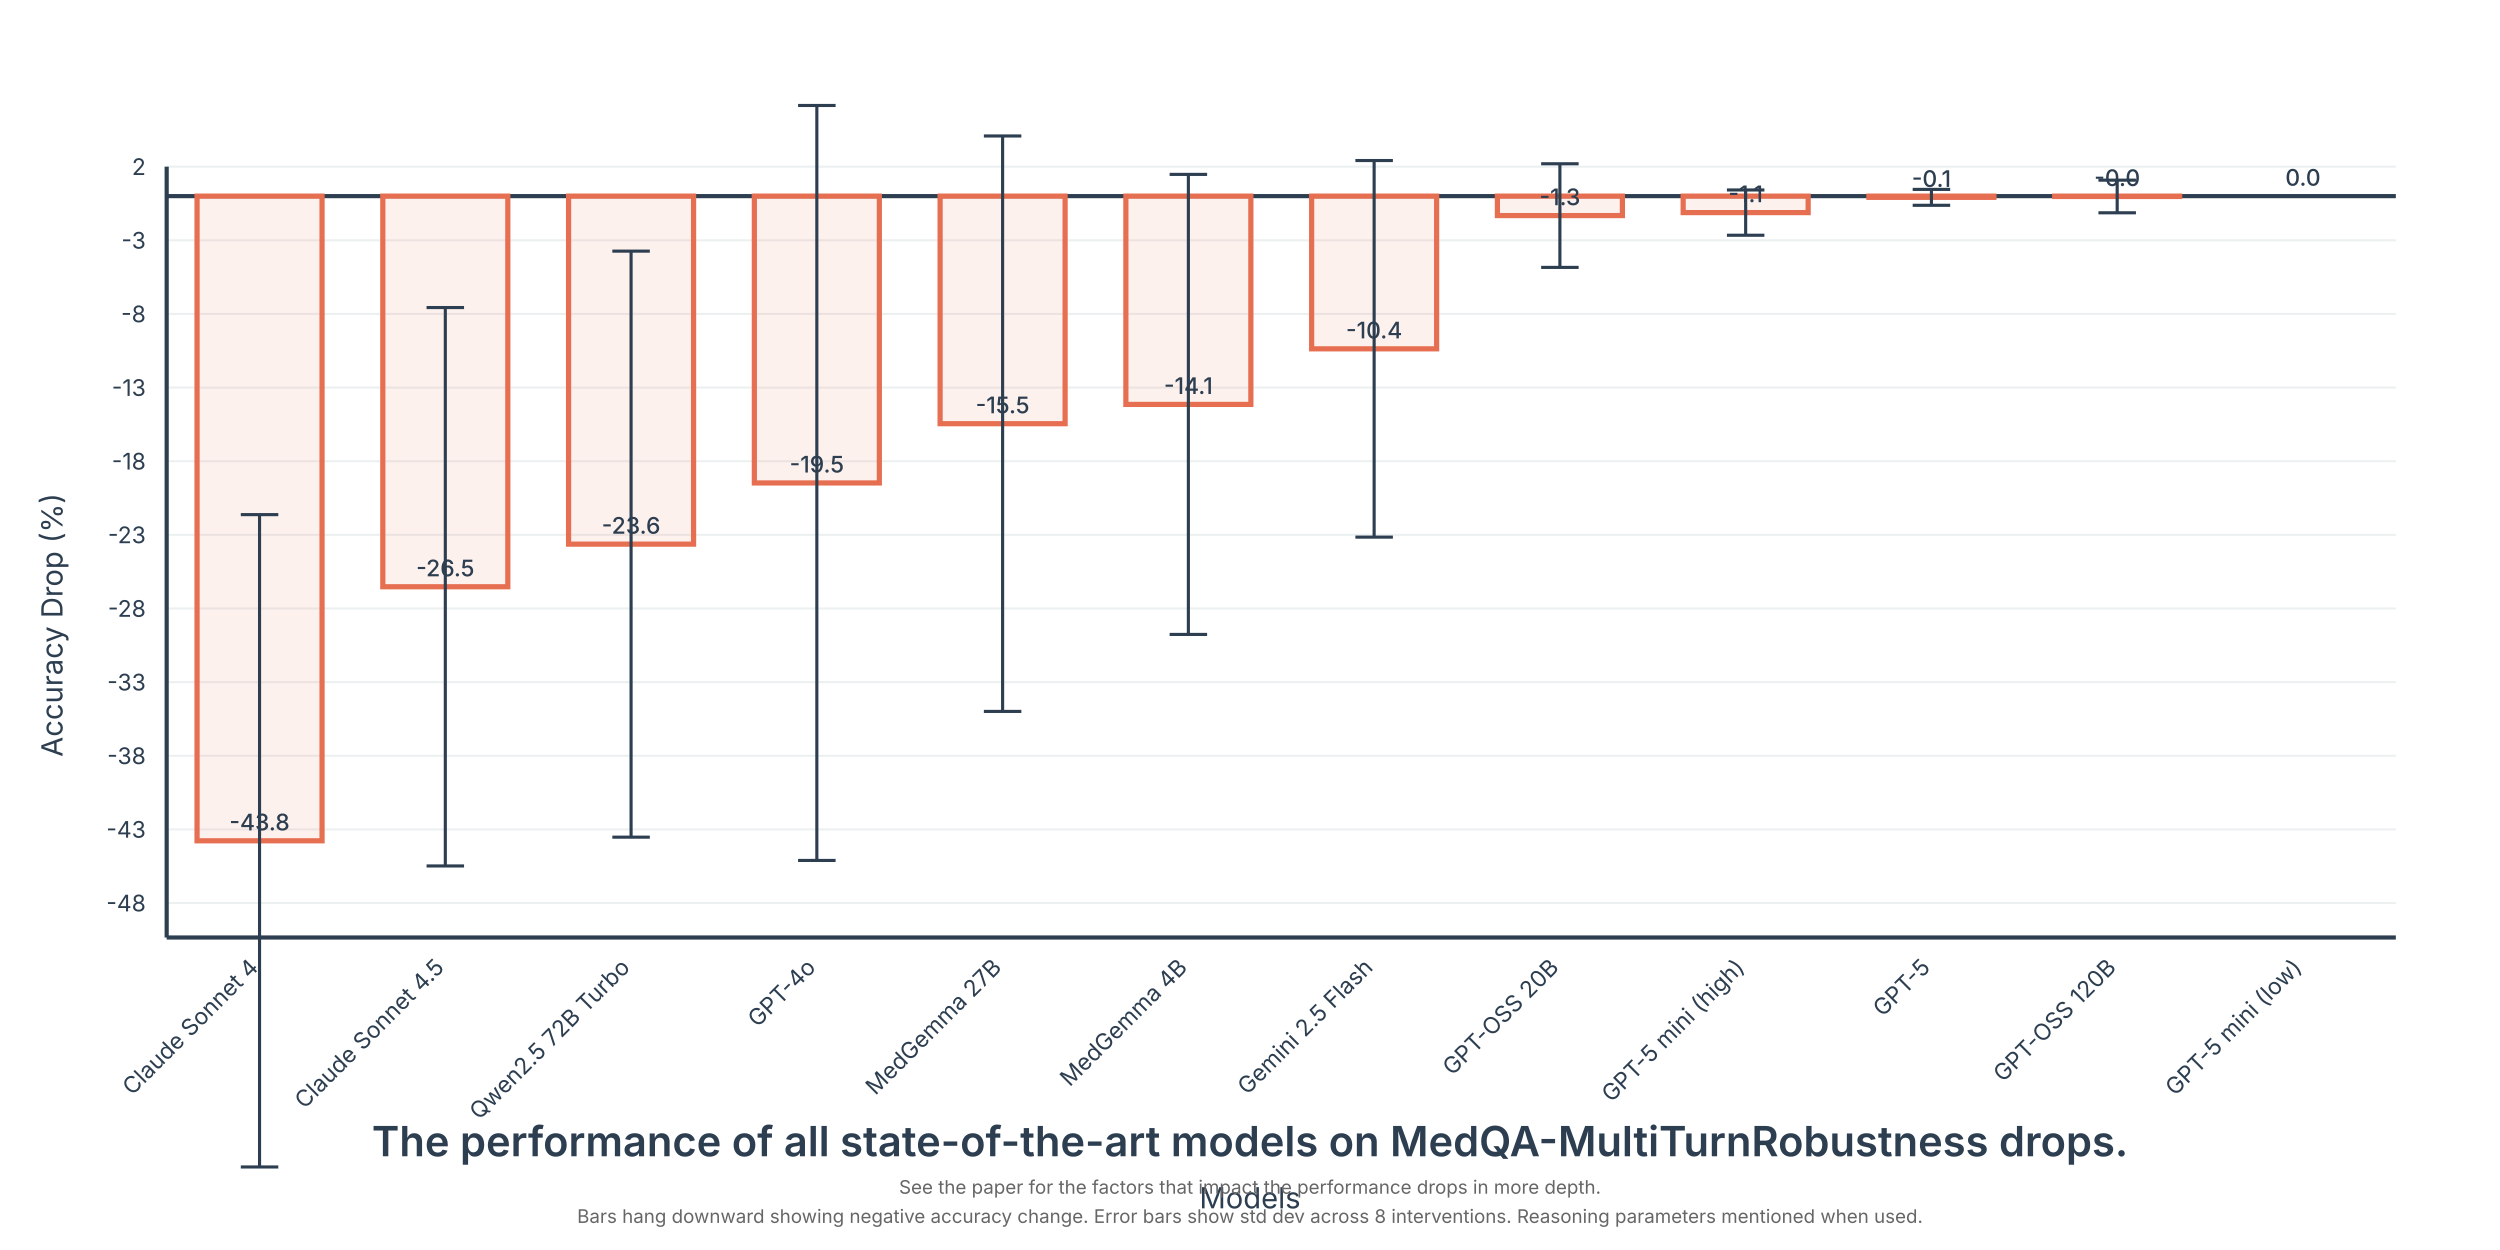
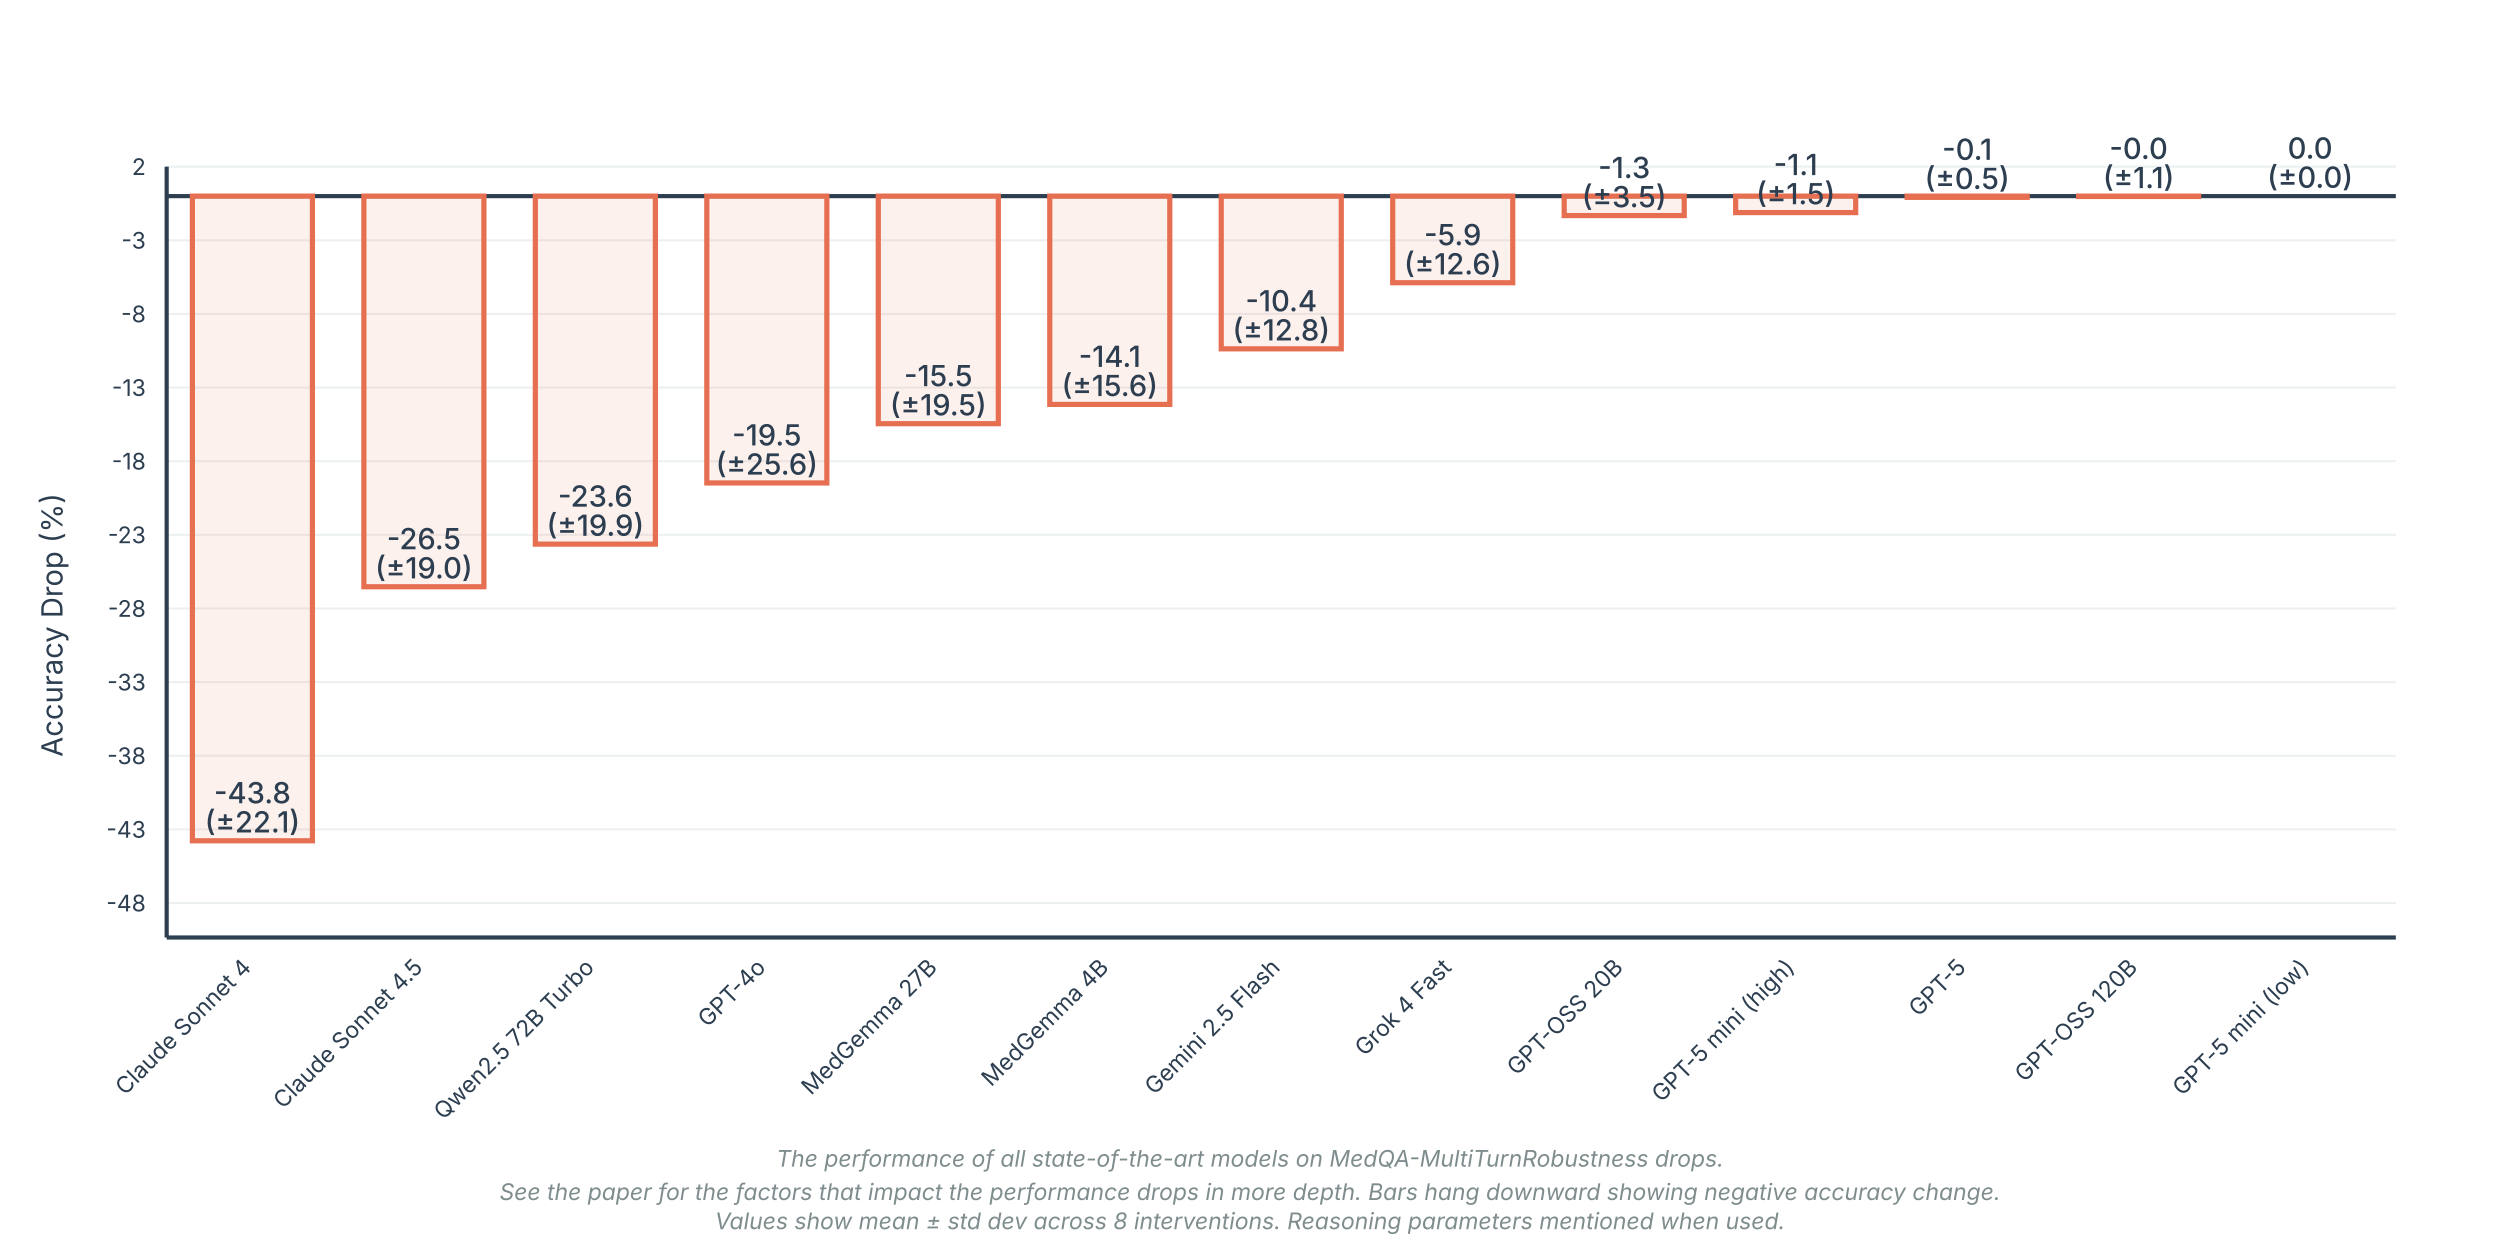
<svg xmlns="http://www.w3.org/2000/svg" viewBox="0 0 1200 600" width="1200" height="600">
  <defs>
    <style>
      .grid-line { stroke: #ECF0F1; stroke-width: 1; }
      .axis-line { stroke: #2C3E50; stroke-width: 2; }
      .zero-line { stroke: #2C3E50; stroke-width: 2; }
      .bar { fill: rgba(231, 111, 81, 0.1); stroke: #E76F51; stroke-width: 2.5; }
      .error-bar { stroke: #2C3E50; stroke-width: 1.5; }
      .label { font-family: -apple-system, BlinkMacSystemFont, sans-serif; font-size: 11px; fill: #2C3E50; }
-       .value-label { font-family: -apple-system, BlinkMacSystemFont, sans-serif; font-size: 11px; fill: #2C3E50; font-weight: 500; }
+       .value-label { font-family: -apple-system, BlinkMacSystemFont, sans-serif; font-size: 14px; fill: #2C3E50; font-weight: 500; }
      .axis-label { font-family: -apple-system, BlinkMacSystemFont, sans-serif; font-size: 14px; fill: #2C3E50; }
      .title { font-family: -apple-system, BlinkMacSystemFont, sans-serif; font-size: 20px; fill: #2C3E50; font-weight: 600; }
-       .caption { font-family: -apple-system, BlinkMacSystemFont, sans-serif; font-size: 9px; fill: #666; }
+       .caption { font-family: -apple-system, BlinkMacSystemFont, sans-serif; font-size: 11px; fill: #7f8c8d; font-style: italic; }
    </style>
  </defs>
  <rect width="100%" height="100%" fill="white" />
  <line x1="80" y1="80.0" x2="1150" y2="80.0" class="grid-line" />
  <text x="70" y="84.0" text-anchor="end" class="label">2</text>
  <line x1="80" y1="115.346" x2="1150" y2="115.346" class="grid-line" />
  <text x="70" y="119.346" text-anchor="end" class="label">-3</text>
  <line x1="80" y1="150.692" x2="1150" y2="150.692" class="grid-line" />
  <text x="70" y="154.692" text-anchor="end" class="label">-8</text>
  <line x1="80" y1="186.038" x2="1150" y2="186.038" class="grid-line" />
  <text x="70" y="190.038" text-anchor="end" class="label">-13</text>
  <line x1="80" y1="221.384" x2="1150" y2="221.384" class="grid-line" />
  <text x="70" y="225.384" text-anchor="end" class="label">-18</text>
  <line x1="80" y1="256.729" x2="1150" y2="256.729" class="grid-line" />
  <text x="70" y="260.729" text-anchor="end" class="label">-23</text>
  <line x1="80" y1="292.075" x2="1150" y2="292.075" class="grid-line" />
  <text x="70" y="296.075" text-anchor="end" class="label">-28</text>
  <line x1="80" y1="327.421" x2="1150" y2="327.421" class="grid-line" />
  <text x="70" y="331.421" text-anchor="end" class="label">-33</text>
  <line x1="80" y1="362.767" x2="1150" y2="362.767" class="grid-line" />
  <text x="70" y="366.767" text-anchor="end" class="label">-38</text>
  <line x1="80" y1="398.113" x2="1150" y2="398.113" class="grid-line" />
  <text x="70" y="402.113" text-anchor="end" class="label">-43</text>
  <line x1="80" y1="433.459" x2="1150" y2="433.459" class="grid-line" />
  <text x="70" y="437.459" text-anchor="end" class="label">-48</text>
  <line x1="80" y1="94.138" x2="1150" y2="94.138" class="zero-line" />
  <line x1="80" y1="80" x2="80" y2="450" class="axis-line" />
  <line x1="80" y1="450" x2="1150" y2="450" class="axis-line" />
-   <text x="600.0" y="580" text-anchor="middle" class="axis-label">Models</text>
  <text x="30" y="300.0" text-anchor="middle" class="axis-label" transform="rotate(-90, 30, 300.0)">Accuracy Drop (%)</text>
-   <rect x="94.583" y="94.138" width="60" height="309.445" class="bar">
+   <rect x="92.346" y="94.138" width="57.615" height="309.445" class="bar">
    </rect>
-   <line x1="124.583" y1="247.022" x2="124.583" y2="560.145" class="error-bar" />
-   <line x1="115.583" y1="247.022" x2="133.583" y2="247.022" class="error-bar" />
-   <line x1="115.583" y1="560.145" x2="133.583" y2="560.145" class="error-bar" />
-   <text x="124.583" y="398.583" text-anchor="middle" class="value-label">-43.8</text>
-   <text x="124.583" y="465" text-anchor="end" class="label" transform="rotate(-45, 124.5833, 465)">Claude Sonnet 4</text>
-   <rect x="183.75" y="94.138" width="60" height="187.502" class="bar">
+   <text x="121.154" y="385.583" text-anchor="middle" class="value-label">-43.8</text>
+   <text x="121.154" y="399.583" text-anchor="middle" class="value-label" font-size="11">(±22.1)</text>
+   <text x="121.154" y="465" text-anchor="end" class="label" transform="rotate(-45, 121.1538, 465)">Claude Sonnet 4</text>
+   <rect x="174.654" y="94.138" width="57.615" height="187.502" class="bar">
    </rect>
-   <line x1="213.75" y1="147.622" x2="213.75" y2="415.658" class="error-bar" />
-   <line x1="204.75" y1="147.622" x2="222.75" y2="147.622" class="error-bar" />
-   <line x1="204.75" y1="415.658" x2="222.75" y2="415.658" class="error-bar" />
-   <text x="213.75" y="276.64" text-anchor="middle" class="value-label">-26.5</text>
-   <text x="213.75" y="465" text-anchor="end" class="label" transform="rotate(-45, 213.75, 465)">Claude Sonnet 4.5</text>
-   <rect x="272.917" y="94.138" width="60" height="167.051" class="bar">
+   <text x="203.462" y="263.64" text-anchor="middle" class="value-label">-26.5</text>
+   <text x="203.462" y="277.64" text-anchor="middle" class="value-label" font-size="11">(±19.0)</text>
+   <text x="203.462" y="465" text-anchor="end" class="label" transform="rotate(-45, 203.4615, 465)">Claude Sonnet 4.5</text>
+   <rect x="256.962" y="94.138" width="57.615" height="167.051" class="bar">
    </rect>
-   <line x1="302.917" y1="120.544" x2="302.917" y2="401.836" class="error-bar" />
-   <line x1="293.917" y1="120.544" x2="311.917" y2="120.544" class="error-bar" />
-   <line x1="293.917" y1="401.836" x2="311.917" y2="401.836" class="error-bar" />
-   <text x="302.917" y="256.19" text-anchor="middle" class="value-label">-23.6</text>
-   <text x="302.917" y="465" text-anchor="end" class="label" transform="rotate(-45, 302.9167, 465)">Qwen2.5 72B Turbo</text>
-   <rect x="362.083" y="94.138" width="60" height="137.681" class="bar">
+   <text x="285.769" y="243.19" text-anchor="middle" class="value-label">-23.6</text>
+   <text x="285.769" y="257.19" text-anchor="middle" class="value-label" font-size="11">(±19.9)</text>
+   <text x="285.769" y="465" text-anchor="end" class="label" transform="rotate(-45, 285.7692, 465)">Qwen2.5 72B Turbo</text>
+   <rect x="339.269" y="94.138" width="57.615" height="137.681" class="bar">
    </rect>
-   <line x1="392.083" y1="50.627" x2="392.083" y2="413.011" class="error-bar" />
-   <line x1="383.083" y1="50.627" x2="401.083" y2="50.627" class="error-bar" />
-   <line x1="383.083" y1="413.011" x2="401.083" y2="413.011" class="error-bar" />
-   <text x="392.083" y="226.819" text-anchor="middle" class="value-label">-19.5</text>
-   <text x="392.083" y="465" text-anchor="end" class="label" transform="rotate(-45, 392.0833, 465)">GPT-4o</text>
-   <rect x="451.25" y="94.138" width="60" height="109.236" class="bar">
+   <text x="368.077" y="213.819" text-anchor="middle" class="value-label">-19.5</text>
+   <text x="368.077" y="227.819" text-anchor="middle" class="value-label" font-size="11">(±25.6)</text>
+   <text x="368.077" y="465" text-anchor="end" class="label" transform="rotate(-45, 368.0769, 465)">GPT-4o</text>
+   <rect x="421.577" y="94.138" width="57.615" height="109.236" class="bar">
    </rect>
-   <line x1="481.25" y1="65.269" x2="481.25" y2="341.479" class="error-bar" />
-   <line x1="472.25" y1="65.269" x2="490.25" y2="65.269" class="error-bar" />
-   <line x1="472.25" y1="341.479" x2="490.25" y2="341.479" class="error-bar" />
-   <text x="481.25" y="198.374" text-anchor="middle" class="value-label">-15.5</text>
-   <text x="481.25" y="465" text-anchor="end" class="label" transform="rotate(-45, 481.25, 465)">MedGemma 27B</text>
-   <rect x="540.417" y="94.138" width="60" height="99.978" class="bar">
+   <text x="450.385" y="185.374" text-anchor="middle" class="value-label">-15.5</text>
+   <text x="450.385" y="199.374" text-anchor="middle" class="value-label" font-size="11">(±19.5)</text>
+   <text x="450.385" y="465" text-anchor="end" class="label" transform="rotate(-45, 450.3846, 465)">MedGemma 27B</text>
+   <rect x="503.885" y="94.138" width="57.615" height="99.978" class="bar">
    </rect>
-   <line x1="570.417" y1="83.708" x2="570.417" y2="304.525" class="error-bar" />
-   <line x1="561.417" y1="83.708" x2="579.417" y2="83.708" class="error-bar" />
-   <line x1="561.417" y1="304.525" x2="579.417" y2="304.525" class="error-bar" />
-   <text x="570.417" y="189.117" text-anchor="middle" class="value-label">-14.1</text>
-   <text x="570.417" y="465" text-anchor="end" class="label" transform="rotate(-45, 570.4167, 465)">MedGemma 4B</text>
-   <rect x="629.583" y="94.138" width="60" height="73.301" class="bar">
+   <text x="532.692" y="176.117" text-anchor="middle" class="value-label">-14.1</text>
+   <text x="532.692" y="190.117" text-anchor="middle" class="value-label" font-size="11">(±15.6)</text>
+   <text x="532.692" y="465" text-anchor="end" class="label" transform="rotate(-45, 532.6923, 465)">MedGemma 4B</text>
+   <rect x="586.192" y="94.138" width="57.615" height="73.301" class="bar">
    </rect>
-   <line x1="659.583" y1="77.055" x2="659.583" y2="257.823" class="error-bar" />
-   <line x1="650.583" y1="77.055" x2="668.583" y2="77.055" class="error-bar" />
-   <line x1="650.583" y1="257.823" x2="668.583" y2="257.823" class="error-bar" />
-   <text x="659.583" y="162.439" text-anchor="middle" class="value-label">-10.4</text>
-   <text x="659.583" y="465" text-anchor="end" class="label" transform="rotate(-45, 659.5833, 465)">Gemini 2.5 Flash</text>
-   <rect x="718.75" y="94.138" width="60" height="9.341" class="bar">
+   <text x="615" y="149.439" text-anchor="middle" class="value-label">-10.4</text>
+   <text x="615" y="163.439" text-anchor="middle" class="value-label" font-size="11">(±12.8)</text>
+   <text x="615" y="465" text-anchor="end" class="label" transform="rotate(-45, 615, 465)">Gemini 2.5 Flash</text>
+   <rect x="668.5" y="94.138" width="57.615" height="41.574" class="bar">
    </rect>
-   <line x1="748.75" y1="78.609" x2="748.75" y2="128.351" class="error-bar" />
-   <line x1="739.75" y1="78.609" x2="757.75" y2="78.609" class="error-bar" />
-   <line x1="739.75" y1="128.351" x2="757.75" y2="128.351" class="error-bar" />
-   <text x="748.75" y="98.48" text-anchor="middle" class="value-label">-1.3</text>
-   <text x="748.75" y="465" text-anchor="end" class="label" transform="rotate(-45, 748.75, 465)">GPT-OSS 20B</text>
-   <rect x="807.917" y="94.138" width="60" height="7.911" class="bar">
+   <text x="697.308" y="117.712" text-anchor="middle" class="value-label">-5.9</text>
+   <text x="697.308" y="131.712" text-anchor="middle" class="value-label" font-size="11">(±12.6)</text>
+   <text x="697.308" y="465" text-anchor="end" class="label" transform="rotate(-45, 697.3077, 465)">Grok 4 Fast</text>
+   <rect x="750.808" y="94.138" width="57.615" height="9.341" class="bar">
    </rect>
-   <line x1="837.917" y1="91.183" x2="837.917" y2="112.915" class="error-bar" />
-   <line x1="828.917" y1="91.183" x2="846.917" y2="91.183" class="error-bar" />
-   <line x1="828.917" y1="112.915" x2="846.917" y2="112.915" class="error-bar" />
-   <text x="837.917" y="97.049" text-anchor="middle" class="value-label">-1.1</text>
-   <text x="837.917" y="465" text-anchor="end" class="label" transform="rotate(-45, 837.9167, 465)">GPT-5 mini (high)</text>
-   <rect x="897.083" y="94.138" width="60" height="0.589" class="bar">
+   <text x="779.615" y="85.48" text-anchor="middle" class="value-label">-1.3</text>
+   <text x="779.615" y="99.48" text-anchor="middle" class="value-label" font-size="11">(±3.5)</text>
+   <text x="779.615" y="465" text-anchor="end" class="label" transform="rotate(-45, 779.6154, 465)">GPT-OSS 20B</text>
+   <rect x="833.115" y="94.138" width="57.615" height="7.911" class="bar">
    </rect>
-   <line x1="927.083" y1="90.912" x2="927.083" y2="98.543" class="error-bar" />
-   <line x1="918.083" y1="90.912" x2="936.083" y2="90.912" class="error-bar" />
-   <line x1="918.083" y1="98.543" x2="936.083" y2="98.543" class="error-bar" />
-   <text x="927.083" y="89.727" text-anchor="middle" class="value-label">-0.1</text>
-   <text x="927.083" y="465" text-anchor="end" class="label" transform="rotate(-45, 927.0833, 465)">GPT-5</text>
-   <rect x="986.25" y="94.138" width="60" height="0.168" class="bar">
+   <text x="861.923" y="84.049" text-anchor="middle" class="value-label">-1.1</text>
+   <text x="861.923" y="98.049" text-anchor="middle" class="value-label" font-size="11">(±1.5)</text>
+   <text x="861.923" y="465" text-anchor="end" class="label" transform="rotate(-45, 861.9231, 465)">GPT-5 mini (high)</text>
+   <rect x="915.423" y="94.138" width="57.615" height="0.589" class="bar">
    </rect>
-   <line x1="1016.25" y1="86.474" x2="1016.25" y2="102.14" class="error-bar" />
-   <line x1="1007.25" y1="86.474" x2="1025.25" y2="86.474" class="error-bar" />
-   <line x1="1007.25" y1="102.14" x2="1025.25" y2="102.14" class="error-bar" />
-   <text x="1016.25" y="89.307" text-anchor="middle" class="value-label">-0.0</text>
-   <text x="1016.25" y="465" text-anchor="end" class="label" transform="rotate(-45, 1016.25, 465)">GPT-OSS 120B</text>
-   <rect x="1075.417" y="94.138" width="60" height="0.0" class="bar">
+   <text x="944.231" y="76.727" text-anchor="middle" class="value-label">-0.1</text>
+   <text x="944.231" y="90.727" text-anchor="middle" class="value-label" font-size="11">(±0.5)</text>
+   <text x="944.231" y="465" text-anchor="end" class="label" transform="rotate(-45, 944.2308, 465)">GPT-5</text>
+   <rect x="997.731" y="94.138" width="57.615" height="0.168" class="bar">
    </rect>
-   <text x="1105.417" y="89.138" text-anchor="middle" class="value-label">0.0</text>
-   <text x="1105.417" y="465" text-anchor="end" class="label" transform="rotate(-45, 1105.417, 465)">GPT-5 mini (low)</text>
-   <text x="600.0" y="555" text-anchor="middle" class="title">
+   <text x="1026.538" y="76.307" text-anchor="middle" class="value-label">-0.0</text>
+   <text x="1026.538" y="90.307" text-anchor="middle" class="value-label" font-size="11">(±1.1)</text>
+   <text x="1026.538" y="465" text-anchor="end" class="label" transform="rotate(-45, 1026.538, 465)">GPT-OSS 120B</text>
+   <rect x="1080.038" y="94.138" width="57.615" height="0.0" class="bar">
+     </rect>
+   <text x="1108.846" y="76.138" text-anchor="middle" class="value-label">0.0</text>
+   <text x="1108.846" y="90.138" text-anchor="middle" class="value-label" font-size="11">(±0.0)</text>
+   <text x="1108.846" y="465" text-anchor="end" class="label" transform="rotate(-45, 1108.846, 465)">GPT-5 mini (low)</text>
+   <text x="600.0" y="560" text-anchor="middle" class="caption">
    The performance of all state-of-the-art models on MedQA-MultiTurnRobustness drops.
  </text>
-   <text x="600.0" y="573" text-anchor="middle" class="caption">
-     See the paper for the factors that impact the performance drops in more depth.
+   <text x="600.0" y="576" text-anchor="middle" class="caption">
+     See the paper for the factors that impact the performance drops in more depth. Bars hang downward showing negative accuracy change.
  </text>
-   <text x="600.0" y="587" text-anchor="middle" class="caption">
-     Bars hang downward showing negative accuracy change. Error bars show std dev across 8 interventions. Reasoning parameters mentioned when used.
+   <text x="600.0" y="590" text-anchor="middle" class="caption">
+     Values show mean ± std dev across 8 interventions. Reasoning parameters mentioned when used.
  </text>
</svg>
